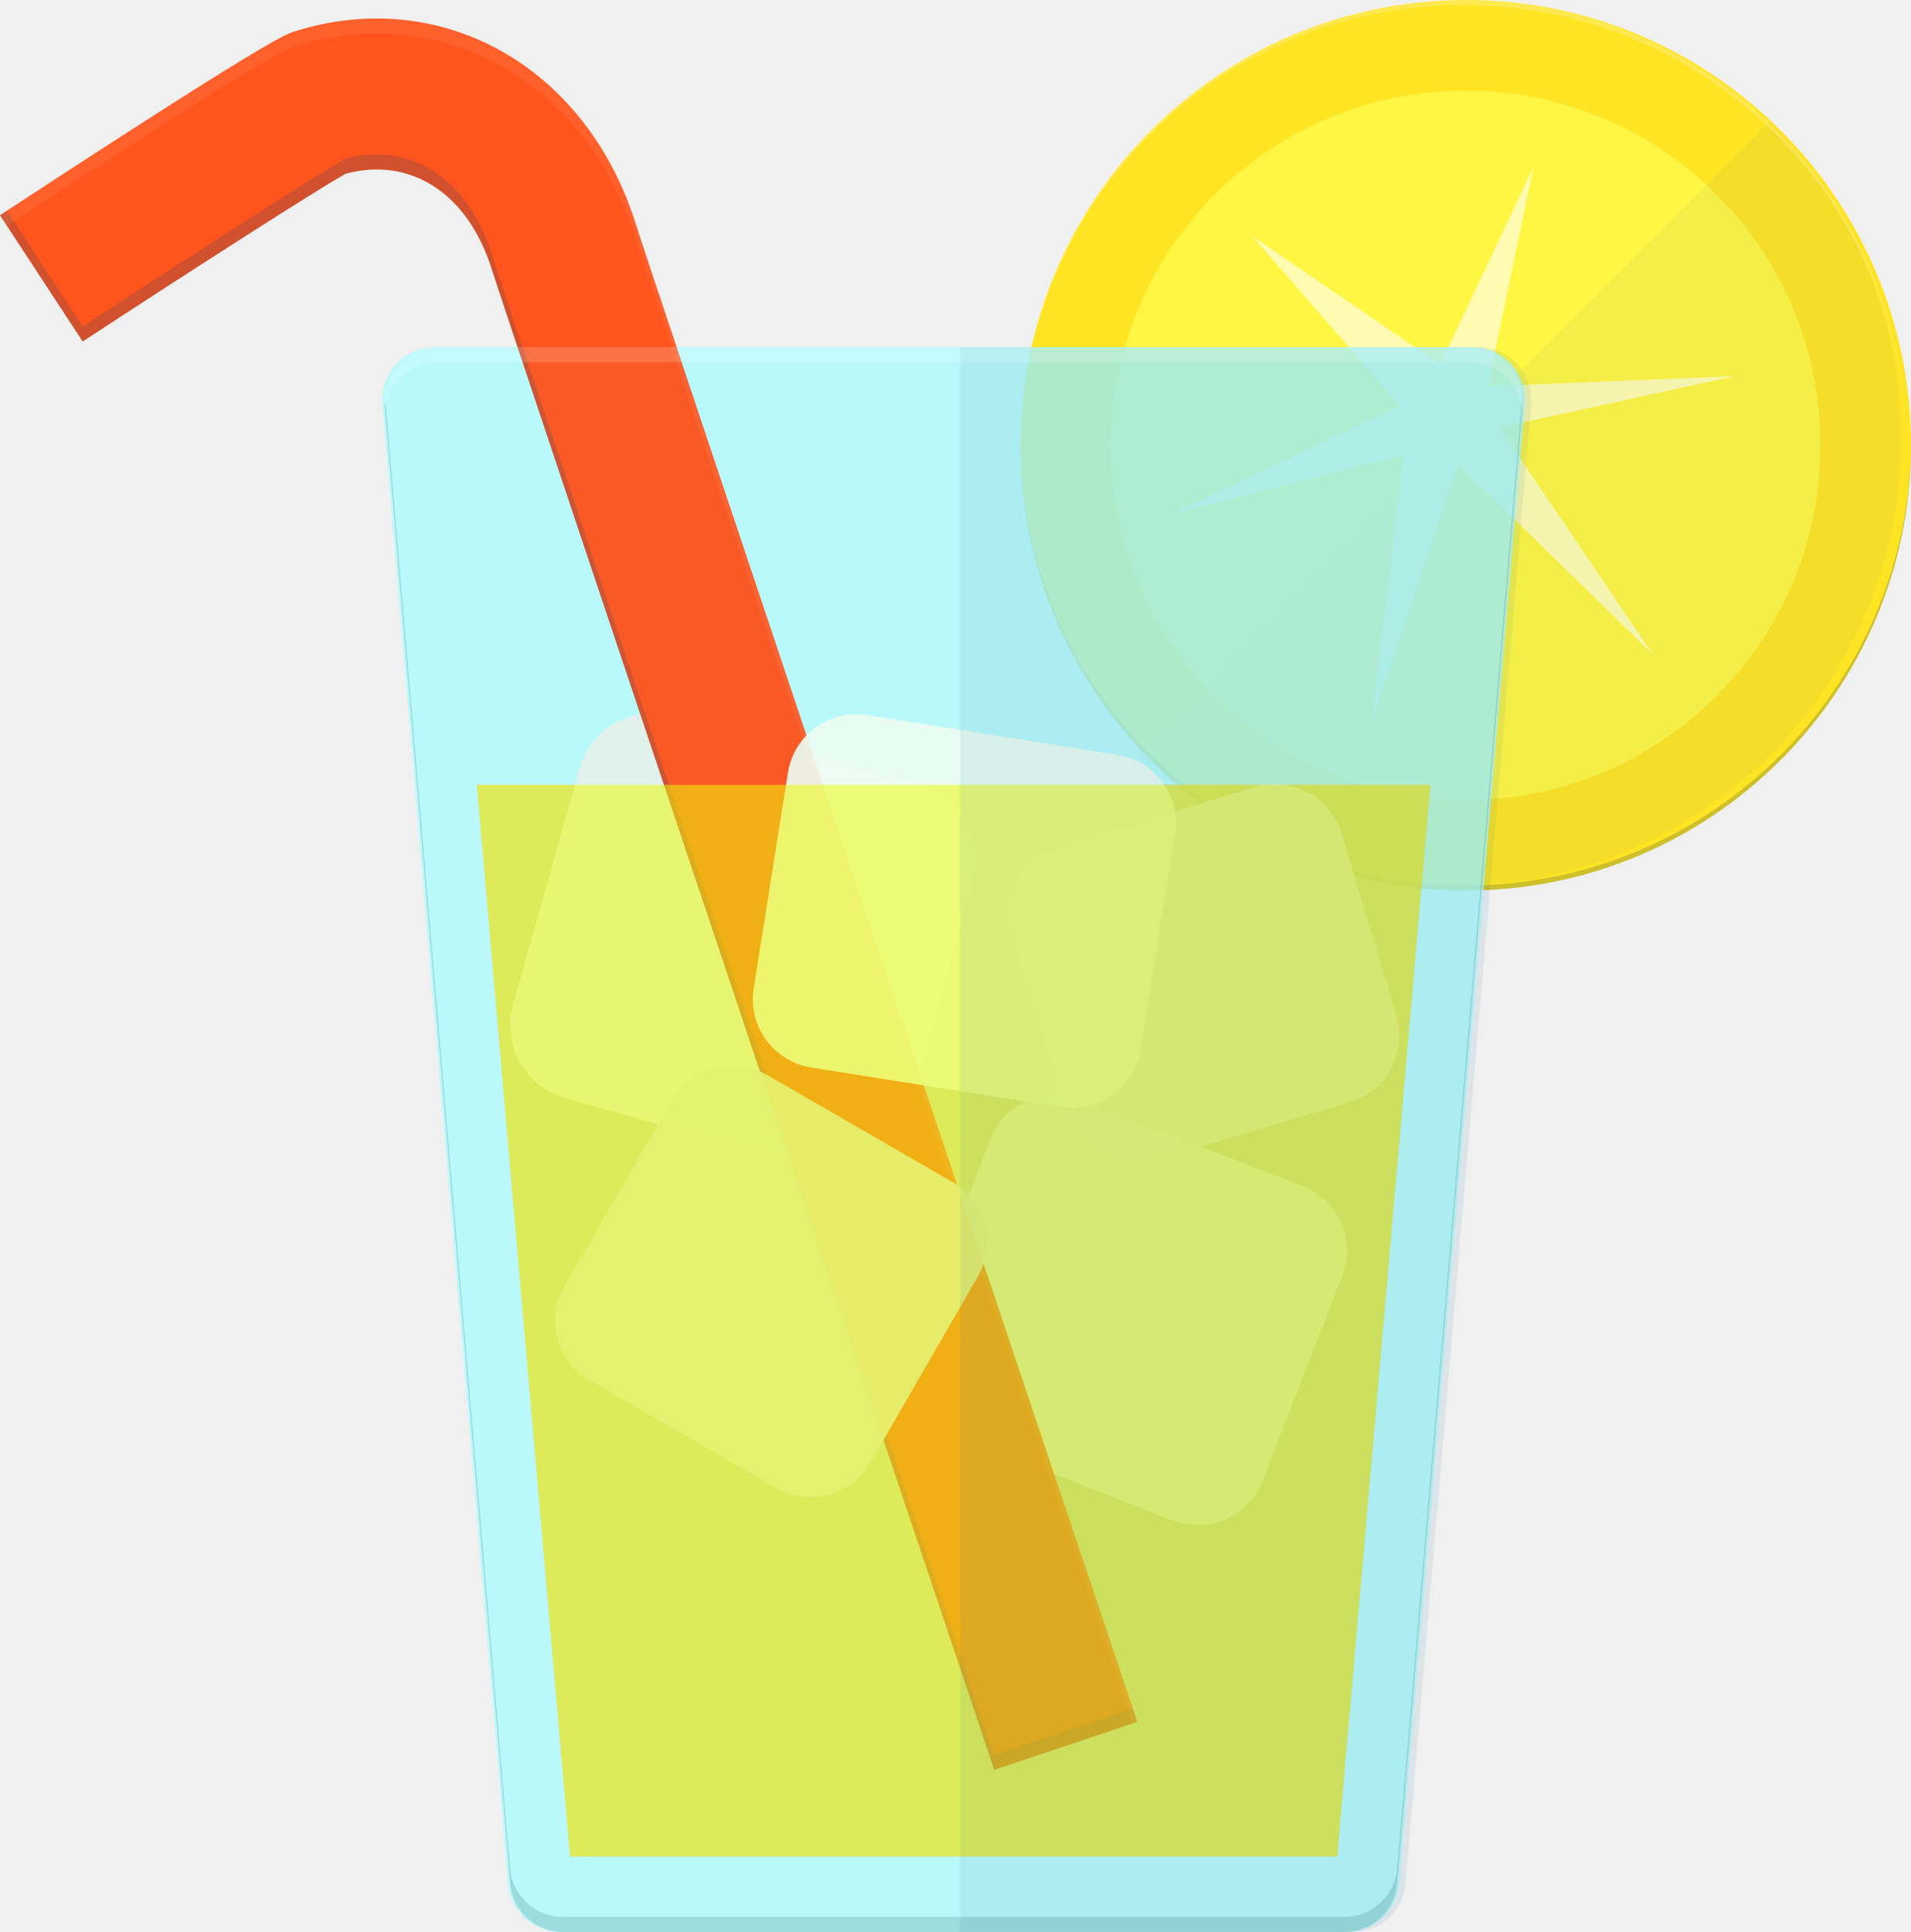
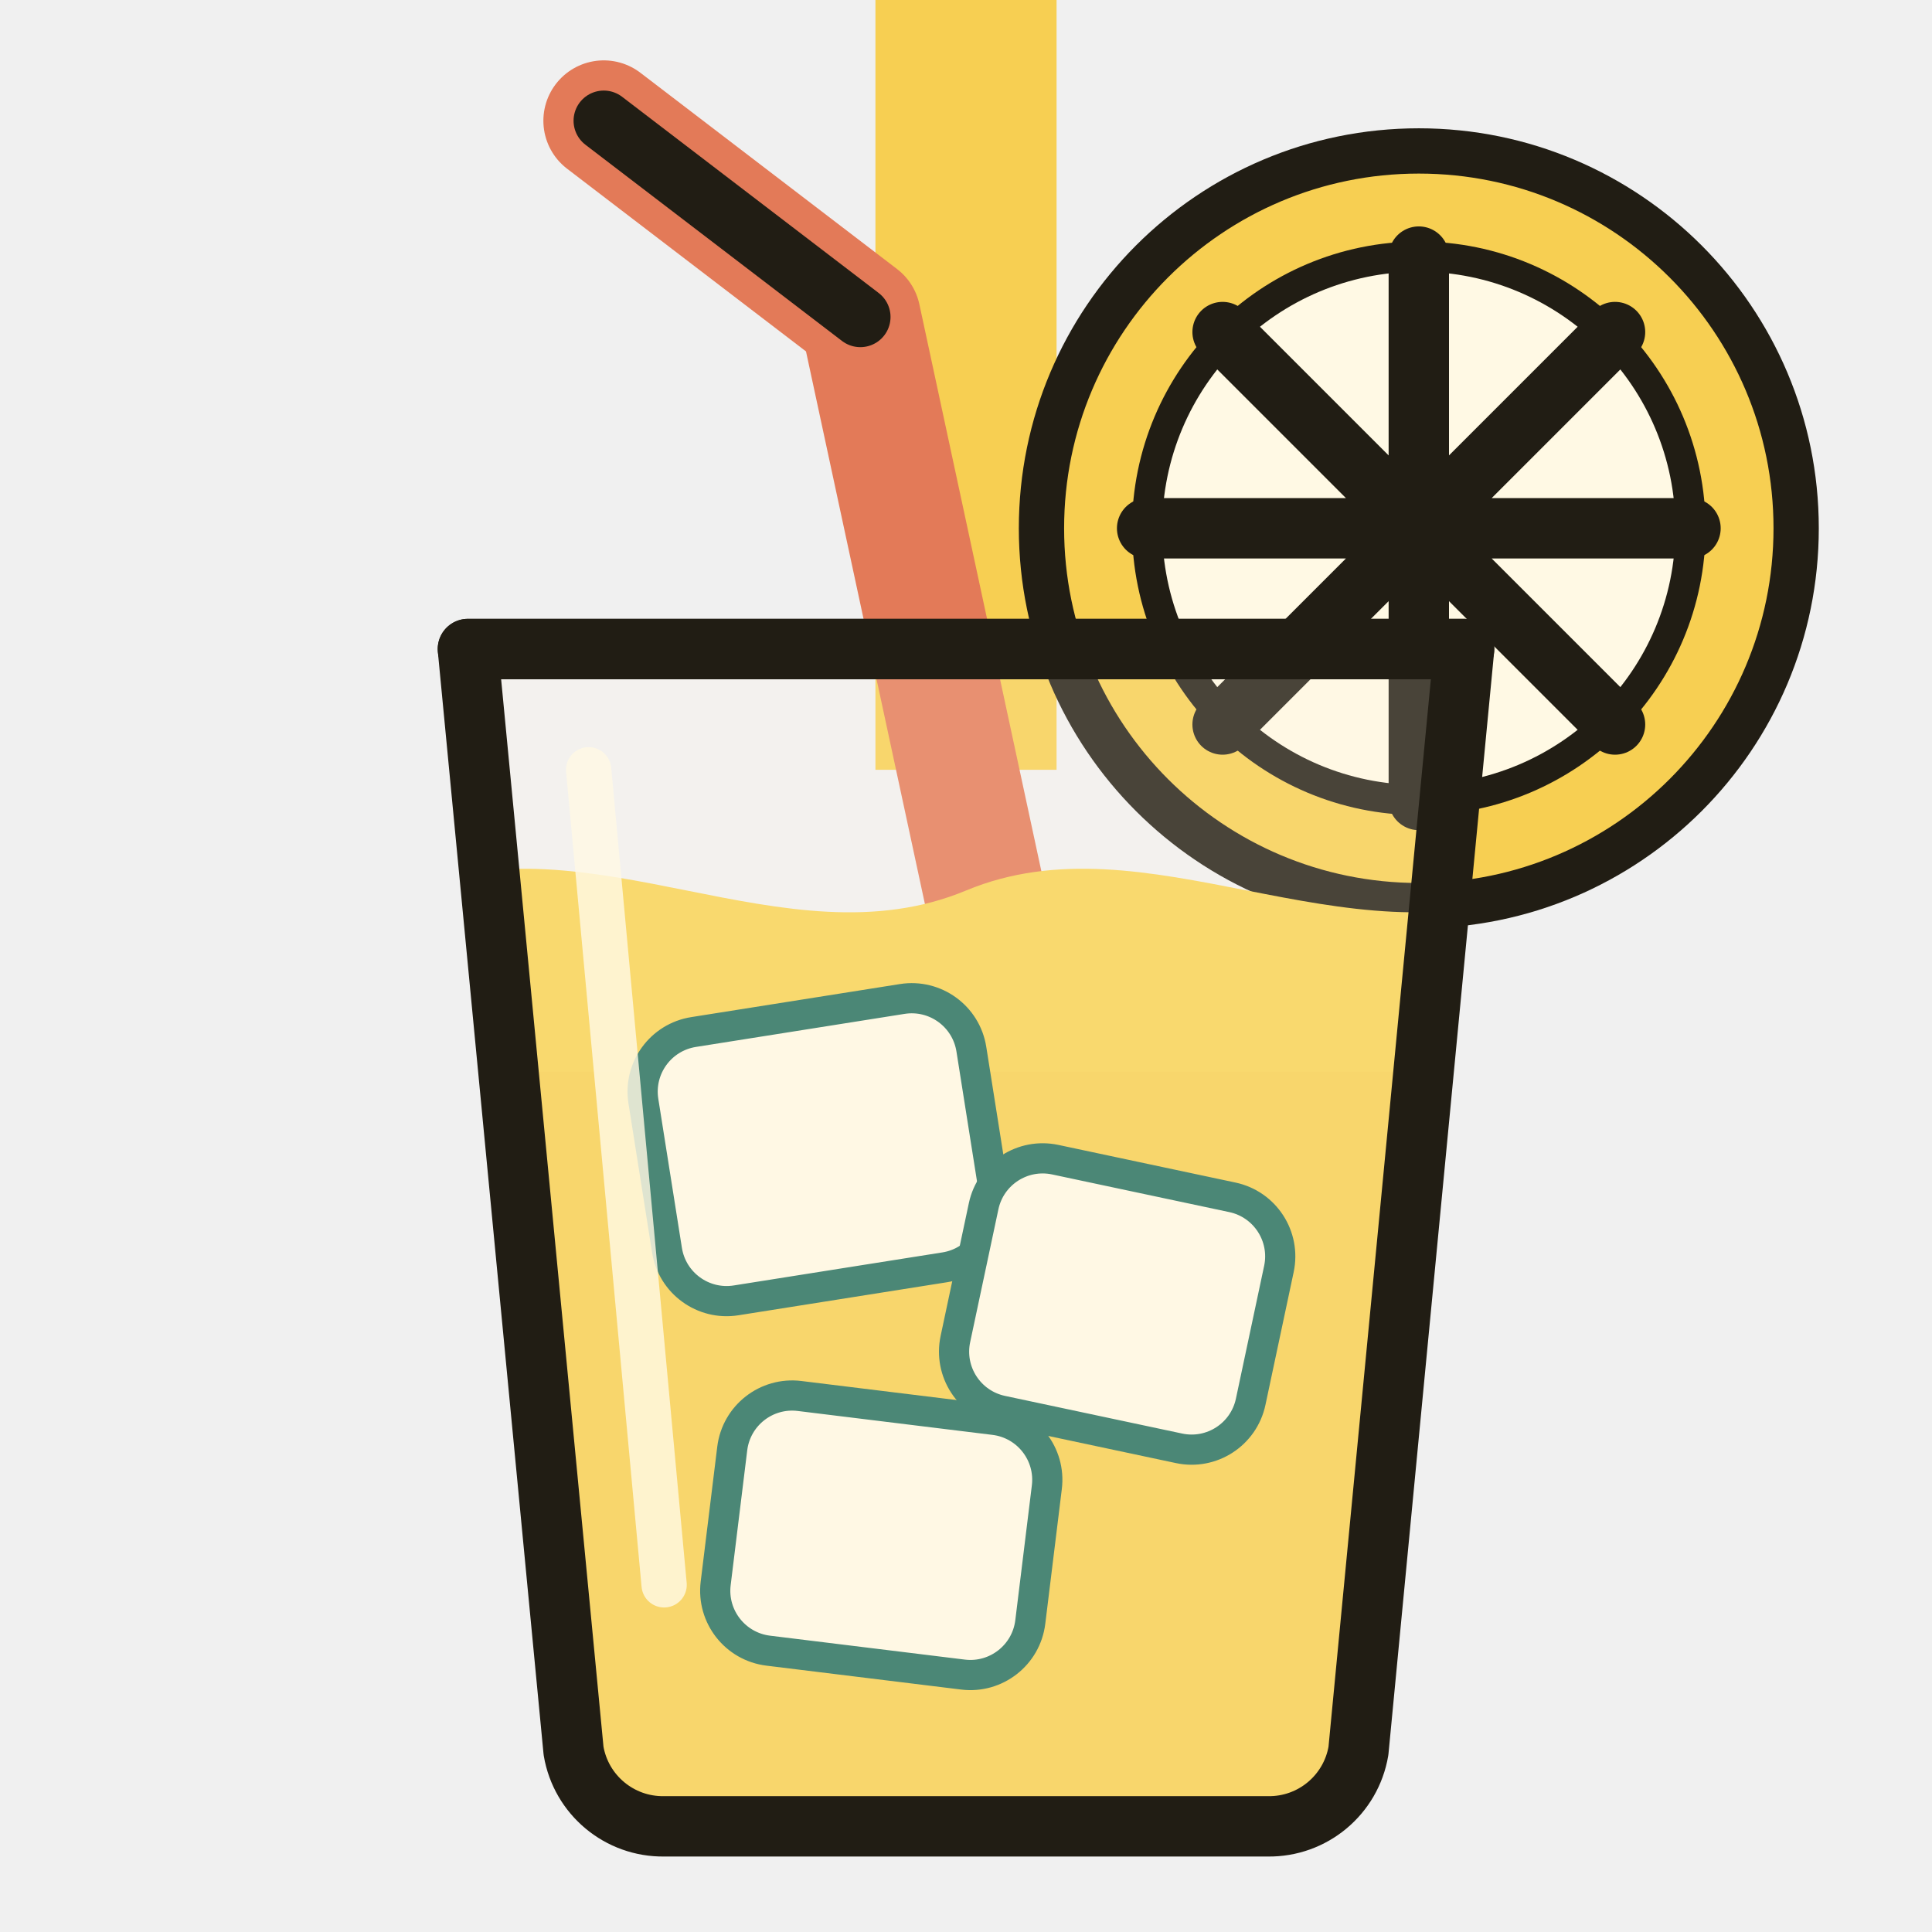
- <svg xmlns="http://www.w3.org/2000/svg" id="Lemonade" width="126.614" height="128" viewBox="0 0 126.614 128">
+ <svg xmlns="http://www.w3.org/2000/svg" viewBox="0 0 128 128">
  <defs>
+     <clipPath id="glass-clip">
+       <path d="M31 43h66l-7 73a6 6 0 0 1-6 5H44a6 6 0 0 1-6-5z" />
+     </clipPath>
    <style>
-       .cls-1 {
-         fill: #ffe424;
+       .outline { stroke: #211d14; stroke-width: 4; stroke-linecap: round; stroke-linejoin: round; }
+       .lemonade { fill: #f7cf52; }
+       .lemonade-light { fill: #f8d354; }
+       .ice { fill: #fff9e4; stroke: #236f5e; stroke-width: 2; }
+       .straw { fill: none; stroke: #e37a58; stroke-width: 8; stroke-linecap: round; stroke-linejoin: round; }
+       .glass { fill: #fff9e4; fill-opacity: .18; }
+       .glass-shine { fill: none; stroke: #fff9e4; stroke-width: 3; stroke-linecap: round; opacity: .82; }
+       .lemon-rind { fill: #f7cf52; stroke: #211d14; stroke-width: 3; }
+       .lemon-flesh { fill: #fff9e4; stroke: #211d14; stroke-width: 2; }
+       .pour-stream { fill: #f7cf52; transform-box: fill-box; transform-origin: center bottom; animation: pour 2.8s ease-in-out infinite; }
+       .liquid-surface { transform-box: fill-box; transform-origin: center; animation: slosh 2.2s ease-in-out infinite alternate; }
+       .ice-float { transform-box: fill-box; transform-origin: center; animation: bob 1.8s ease-in-out infinite alternate; }
+       .ice-float:nth-child(2) { animation-delay: -.55s; }
+       .ice-float:nth-child(3) { animation-delay: -1.05s; }
+       .straw-float { transform-box: fill-box; transform-origin: 50% 85%; animation: straw-float 2.1s ease-in-out infinite alternate; }
+       .lemon-float { transform-box: fill-box; transform-origin: center; animation: lemon-float 2.5s ease-in-out infinite alternate; }
+ 
+       @keyframes pour {
+         0%, 12% { opacity: 0; transform: translateY(-7px) scaleY(.08); }
+         23%, 68% { opacity: 1; transform: translateY(0) scaleY(1); }
+         82%, 100% { opacity: 0; transform: translateY(6px) scaleY(.25); }
      }

-       .cls-2 {
-         fill: #fff543;
+       @keyframes slosh {
+         from { transform: translateY(-1px) rotate(-.8deg); }
+         to { transform: translateY(1px) rotate(.8deg); }
      }

-       .cls-3 {
-         opacity: 0.58;
+       @keyframes bob {
+         from { transform: translateY(-2px) rotate(-2deg); }
+         to { transform: translateY(2px) rotate(2deg); }
      }

-       .cls-14, .cls-22, .cls-4, .cls-8 {
-         fill: #fff;
-       }
- 
-       .cls-5 {
-         opacity: 0.05;
-       }
- 
-       .cls-6 {
-         fill: #2a6e8c;
-       }
- 
-       .cls-7 {
-         fill: #0b3144;
-       }
- 
-       .cls-13, .cls-20, .cls-7, .cls-8 {
-         opacity: 0.2;
-       }
- 
-       .cls-9 {
-         fill: #aeffff;
-         opacity: 0.78;
-       }
- 
-       .cls-10 {
-         fill: #e8b06a;
-         opacity: 0.5;
-       }
- 
-       .cls-11 {
-         fill: #e9f4e9;
-       }
- 
-       .cls-11, .cls-15, .cls-16, .cls-17 {
-         opacity: 0.91;
-       }
- 
-       .cls-12 {
-         fill: #ff551d;
-       }
- 
-       .cls-13 {
-         fill: #18407a;
-       }
- 
-       .cls-14 {
-         opacity: 0.07;
-       }
- 
-       .cls-15 {
-         fill: #e8efe8;
-       }
- 
-       .cls-16 {
-         fill: #f3fff3;
-       }
- 
-       .cls-17 {
-         fill: #e3e8e3;
-       }
- 
-       .cls-18 {
-         fill: #efff00;
-         opacity: 0.53;
-       }
- 
-       .cls-19 {
-         fill: #66b3e3;
-         opacity: 0.04;
-       }
- 
-       .cls-20 {
-         fill: #2d6566;
-       }
- 
-       .cls-21 {
-         fill: #267391;
-         opacity: 0.09;
-       }
- 
-       .cls-22 {
-         opacity: 0.15;
-       }
- 
-       #Lemon {
-         transform-box: fill-box;
-         transform-origin: center;
-         animation: lemon-float 2.8s ease-in-out infinite alternate;
-       }
- 
-       #Straw {
-         transform-box: fill-box;
-         transform-origin: center bottom;
-         animation: straw-bob 2.2s ease-in-out infinite alternate;
-       }
- 
-       #lemonade1 {
-         transform-box: fill-box;
-         transform-origin: center bottom;
-         animation: lemonade-pour 2.6s ease-in-out infinite;
-       }
- 
-       #lemonade2 {
-         transform-box: fill-box;
-         transform-origin: center bottom;
-         animation: lemonade-slosh 2.6s ease-in-out infinite;
-       }
- 
-       #cube1,
-       #cube2,
-       #cube3,
-       #cube4,
-       #cube5 {
-         transform-box: fill-box;
-         transform-origin: center;
-         animation: ice-bob 1.8s ease-in-out infinite alternate;
-       }
- 
-       #cube2,
-       #cube4 {
-         animation-delay: -0.7s;
-       }
- 
-       @keyframes lemonade-pour {
-         0%,
-         12% {
-           transform: scaleY(0.14) translateY(28%);
-           opacity: 0.55;
-         }
-         48% {
-           transform: scaleY(0.78) translateY(5%);
-           opacity: 0.9;
-         }
-         70%,
-         100% {
-           transform: scaleY(1) translateY(0);
-           opacity: 1;
-         }
-       }
- 
-       @keyframes lemonade-slosh {
-         0%,
-         100% {
-           transform: rotate(-1.4deg) scaleY(0.98);
-         }
-         50% {
-           transform: rotate(1.4deg) scaleY(1.02);
-         }
-       }
- 
-       @keyframes ice-bob {
-         from {
-           transform: translateY(-1.8px) rotate(-2deg);
-         }
-         to {
-           transform: translateY(2px) rotate(2deg);
-         }
+       @keyframes straw-float {
+         from { transform: translateY(-1.5px) rotate(-1.4deg); }
+         to { transform: translateY(1.5px) rotate(1.4deg); }
      }

      @keyframes lemon-float {
-         from {
-           transform: translateY(-1px) rotate(-3deg);
-         }
-         to {
-           transform: translateY(2px) rotate(3deg);
-         }
-       }
- 
-       @keyframes straw-bob {
-         from {
-           transform: rotate(-1.5deg);
-         }
-         to {
-           transform: rotate(1.5deg);
-         }
+         from { transform: translateY(-1.5px) rotate(-3deg); }
+         to { transform: translateY(1.5px) rotate(3deg); }
      }

      @media (prefers-reduced-motion: reduce) {
-         #Lemon,
-         #Straw,
-         #lemonade1,
-         #lemonade2,
-         #cube1,
-         #cube2,
-         #cube3,
-         #cube4,
-         #cube5 {
+         .pour-stream,
+         .liquid-surface,
+         .ice-float,
+         .straw-float,
+         .lemon-float {
          animation: none;
        }
      }
    </style>
  </defs>
-   <g id="Lemon">
-     <circle class="cls-1" cx="97.114" cy="29.5" r="29.5" />
-     <circle class="cls-2" cx="97.114" cy="29.5" r="23.5" />
-     <g class="cls-3">
-       <polygon class="cls-4" points="101.611 11.055 98.578 25.597 114.899 24.927 99.337 28.329 109.53 43.371 96.613 30.763 90.872 47.943 92.979 30.138 77.583 34.071 92.77 26.889 82.953 15.627 95.426 24.144 101.611 11.055" />
+   <path class="pour-stream" d="M58 0h12v51H58z" />
+   <g class="straw-float">
+     <path class="straw" d="M40 8l17 13 17 79" />
+     <path class="outline" fill="none" d="M40 8l17 13" stroke-width="2" />
+   </g>
+   <g class="lemon-float">
+     <circle class="lemon-rind" cx="94" cy="35" r="25" />
+     <circle class="lemon-flesh" cx="94" cy="35" r="18" />
+     <path class="outline" fill="none" stroke-width="2" d="M94 17v36M76 35h36M81 22l26 26M107 22L81 48" />
+   </g>
+   <g clip-path="url(#glass-clip)">
+     <path class="lemonade" d="M28 61h72v65H28z" />
+     <path class="lemonade-light liquid-surface" d="M27 59c12-5 25 5 37 0s25 5 38 0v12H27z" />
+     <g aria-hidden="true">
+       <g class="ice-float" transform="translate(42 69) rotate(-9)">
+         <rect class="ice" width="22" height="18" rx="4" />
+       </g>
+       <g class="ice-float" transform="translate(66 76) rotate(12)">
+         <rect class="ice" width="20" height="17" rx="4" />
+       </g>
+       <g class="ice-float" transform="translate(49 92) rotate(7)">
+         <rect class="ice" width="21" height="17" rx="4" />
+       </g>
    </g>
-     <g class="cls-5">
-       <path class="cls-6" d="M150.602,41.092,108.76,82.934a29.587,29.587,0,1,0,41.842-41.842Z" transform="translate(-33.38623 -33)" />
-     </g>
-     <path class="cls-7" d="M130.5,91.665a29.499,29.499,0,0,1-29.498-29.332c-0.0.056-.002.112-.002.168a29.5,29.5,0,0,0,59,0c0-.056-.002-.112-.002-.168A29.499,29.499,0,0,1,130.5,91.665Z" transform="translate(-33.38623 -33)" />
-     <path class="cls-8" d="M130.332,33.333a29.331,29.331,0,0,1,29.33,29.166c0-.056.002-.111.002-.167a29.332,29.332,0,0,0-58.665,0c0,.056.002.111.002.167A29.331,29.331,0,0,1,130.332,33.333Z" transform="translate(-33.38623 -33)" />
  </g>
-   <path id="glassBottom" class="cls-9" d="M130.92,56H62.223a3.503,3.503,0,0,0-3.491,3.8l8.323,97.993A3.503,3.503,0,0,0,70.546,161h52.051a3.503,3.503,0,0,0,3.491-3.207l8.323-97.993A3.503,3.503,0,0,0,130.92,56Z" transform="translate(-33.38623 -33)" />
-   <polygon id="lemonade2" class="cls-10" points="94.773 52 31.597 52 37.77 123 88.6 123 94.773 52" />
-   <rect id="cube5" class="cls-11" x="69.073" y="82.272" width="27.129" height="26.29" rx="4.991" ry="4.991" transform="translate(-4.38776 -51.84682) rotate(15.74793)" />
-   <rect id="cube1" class="cls-11" x="95.52" y="107.91" width="25.015" height="23.756" rx="4.583" ry="4.583" transform="matrix(0.93181, 0.36294, -0.36294, 0.93181, 17.45556, -64.03945)" />
-   <g id="Straw">
-     <path id="straw-2" data-name="straw" class="cls-12" d="M99.26,150.258C97.942,146.334,67.249,54.893,65.85,50.471c-1.645-4.777-5.362-7.087-9.554-5.964-1.873,1.039-10.136,6.34-17.431,11.117L33.386,47.258C50.845,35.825,52.199,35.335,52.777,35.126l.219-.073c9.527-2.952,18.922,2.2,22.339,12.252l.048.149c.687,2.246,22.119,66.146,33.356,99.622Z" transform="translate(-33.38623 -33)" />
-     <path class="cls-13" d="M99.26,149.258C97.942,145.334,67.249,53.893,65.85,49.471c-1.645-4.777-5.362-7.087-9.554-5.964-1.873,1.039-10.136,6.34-17.431,11.117l-5.02-7.665c-.155.101-.301.197-.459.3l5.479,8.365c7.294-4.777,15.558-10.078,17.431-11.117,4.192-1.123,7.909,1.188,9.554,5.964,1.399,4.422,32.093,95.863,33.41,99.787l9.48-3.182c-.099-.295-.201-.599-.302-.899Z" transform="translate(-33.38623 -33)" />
-     <path class="cls-14" d="M52.777,36.126l.219-.073c9.527-2.952,18.922,2.2,22.339,12.252l.048.149c.68,2.226,21.741,65.018,33.055,98.723l.302-.101C97.503,113.601,76.07,49.7,75.384,47.454l-.048-.149c-3.417-10.052-12.812-15.204-22.339-12.252l-.219.073c-.579.209-1.933.699-19.391,12.132l.459.7C50.86,36.822,52.204,36.334,52.777,36.126Z" transform="translate(-33.38623 -33)" />
-   </g>
-   <rect id="cube4" class="cls-15" x="101.637" y="86.668" width="22.941" height="21.787" rx="4.583" ry="4.583" transform="translate(-56.75148 3.84287) rotate(-16.7946)" />
-   <rect id="cube3" class="cls-16" x="84.298" y="81.546" width="25.967" height="23.644" rx="4.583" ry="4.583" transform="translate(-17.52694 -47.11087) rotate(9.02966)" />
-   <rect id="cube2" class="cls-17" x="72.783" y="106.188" width="23.401" height="23.401" rx="4.583" ry="4.583" transform="translate(36.87666 -59.44801) rotate(30)" />
-   <polygon id="lemonade1" class="cls-18" points="94.773 52 31.597 52 37.77 123 88.6 123 94.773 52" />
-   <g id="glassTop">
-     <path class="cls-19" d="M130.92,56H62.223a3.503,3.503,0,0,0-3.491,3.8l8.323,97.993A3.503,3.503,0,0,0,70.546,161h52.051a3.503,3.503,0,0,0,3.491-3.207l8.323-97.993A3.503,3.503,0,0,0,130.92,56Z" transform="translate(-33.38623 -33)" />
-     <path id="Shadow" class="cls-20" d="M122.465,160H70.678a3.503,3.503,0,0,1-3.491-3.207L58.924,59.507a3.515,3.515,0,0,0-.02.766l8.283,97.519A3.503,3.503,0,0,0,70.678,161h51.787a3.503,3.503,0,0,0,3.491-3.207l8.283-97.519a3.515,3.515,0,0,0-.02-.766l-8.263,97.286A3.503,3.503,0,0,1,122.465,160Z" transform="translate(-33.38623 -33)" />
-     <path class="cls-21" d="M131.349,56H97V161h26.025a3.503,3.503,0,0,0,3.491-3.207l8.323-97.993A3.503,3.503,0,0,0,131.349,56Z" transform="translate(-33.38623 -33)" />
-     <path id="highlight" class="cls-22" d="M62.395,57h68.353a3.504,3.504,0,0,1,3.471,3.034l.02-.234A3.503,3.503,0,0,0,130.748,56H62.395a3.503,3.503,0,0,0-3.491,3.8l.02.234A3.504,3.504,0,0,1,62.395,57Z" transform="translate(-33.38623 -33)" />
-   </g>
+   <path class="glass outline" d="M31 43h66l-7 73a6 6 0 0 1-6 5H44a6 6 0 0 1-6-5z" />
+   <path class="outline" fill="none" d="M31 43h66" />
+   <path class="glass-shine" d="M39 51l5 54" />
</svg>
